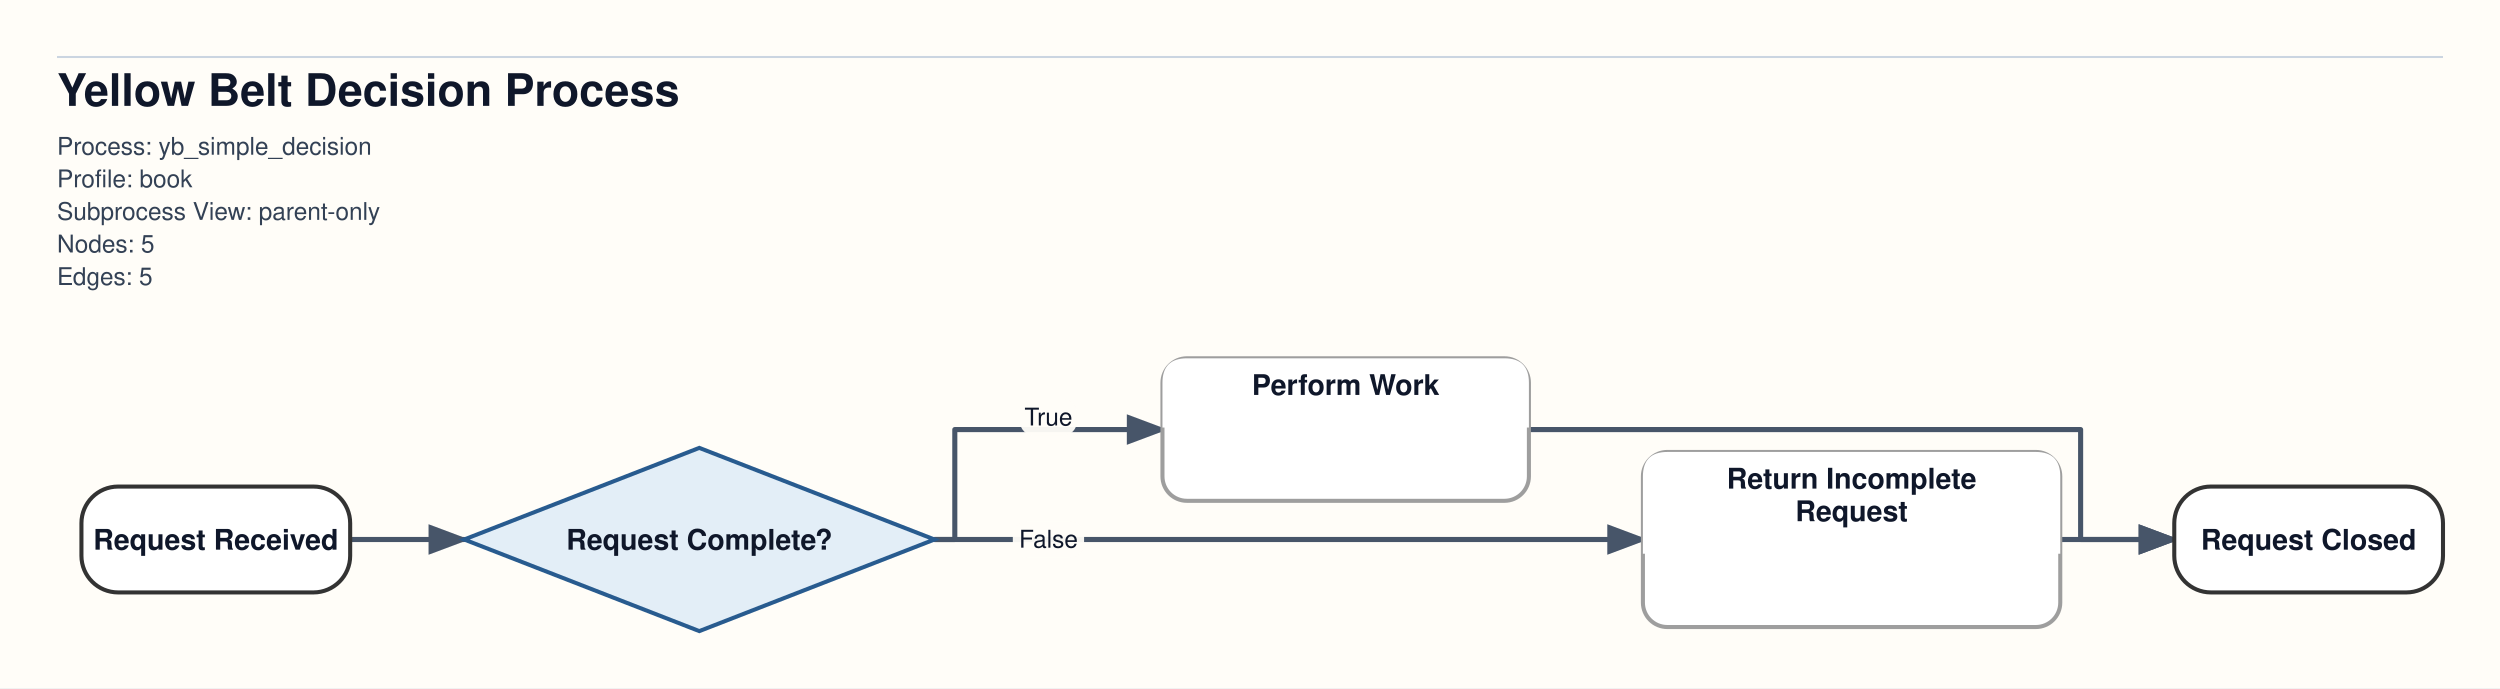
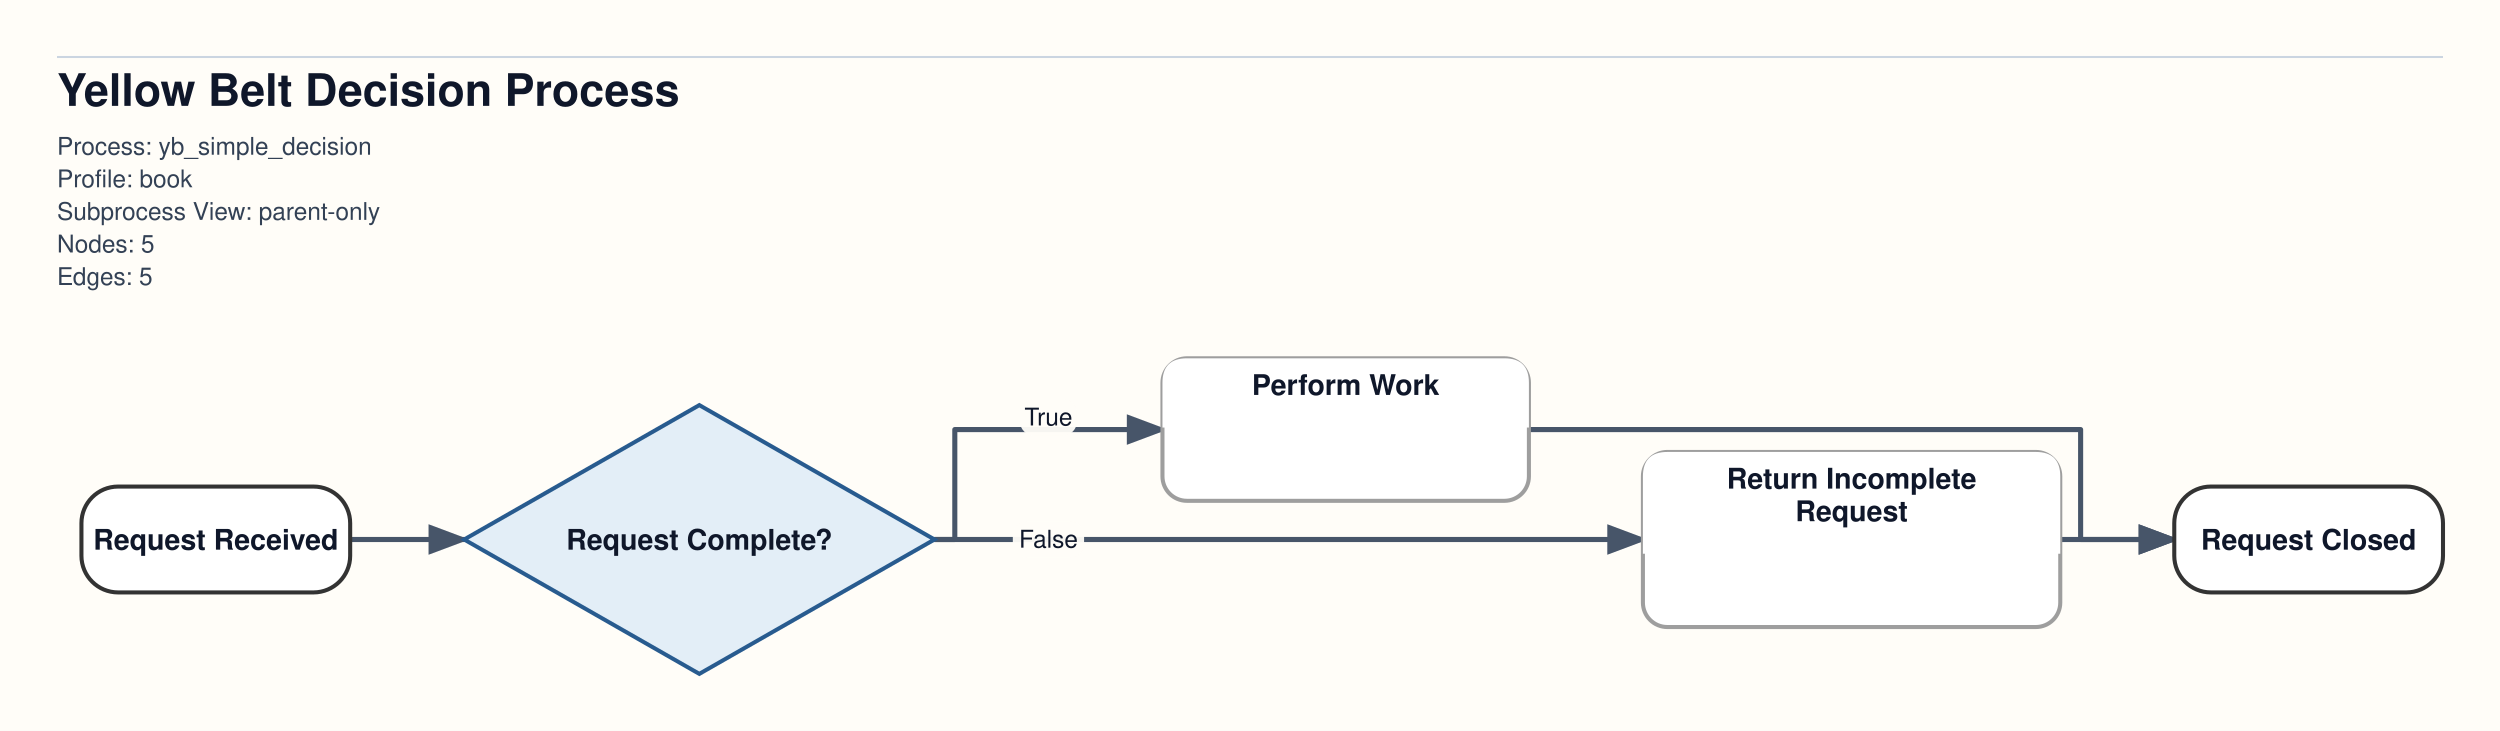
- <svg xmlns="http://www.w3.org/2000/svg" width="1228" height="338" viewBox="0 0 1228 338" data-flo-artifact-kind="svg" data-flo-backend="svg" data-flo-diagram="sppm" data-flo-layout-engine="elk" role="img" aria-labelledby="flo-svg-title flo-svg-description" data-sppm-publication-page-id="main-p1">
+ <svg xmlns="http://www.w3.org/2000/svg" width="1228" height="359" viewBox="0 0 1228 359" data-flo-artifact-kind="svg" data-flo-backend="svg" data-flo-diagram="sppm" data-flo-layout-engine="elk" role="img" aria-labelledby="flo-svg-title flo-svg-description" data-sppm-publication-page-id="main-p1">
  <defs>
    <marker id="flo-sppm-arrow" markerWidth="8" markerHeight="6" refX="7" refY="3" orient="auto" markerUnits="strokeWidth">
      <path d="M0,0 L8,3 L0,6 z" fill="#475569" />
    </marker>
    <marker id="flo-sppm-rework-arrow" markerWidth="8" markerHeight="6" refX="7" refY="3" orient="auto" markerUnits="strokeWidth">
      <path d="M0,0 L8,3 L0,6 z" fill="#b91c1c" />
    </marker>
  </defs>
  <rect width="100%" height="100%" fill="#fffdf8" />
  <g data-sppm-publication-band="header">
    <line x1="28.0" y1="28.0" x2="1200.0" y2="28.0" stroke="#cbd5e1" stroke-width="1" />
    <text x="28.0" y="52.0" font-family="Helvetica" font-size="22" font-weight="700" fill="#0f172a">Yellow Belt Decision Process</text>
    <text x="28.0" y="76.0" font-family="Helvetica" font-size="12" fill="#334155">Process: yb_simple_decision</text>
    <text x="28.0" y="92.0" font-family="Helvetica" font-size="12" fill="#334155">Profile: book</text>
    <text x="28.0" y="108.0" font-family="Helvetica" font-size="12" fill="#334155">Subprocess View: parent-only</text>
    <text x="28.0" y="124.0" font-family="Helvetica" font-size="12" fill="#334155">Nodes: 5</text>
    <text x="28.0" y="140.0" font-family="Helvetica" font-size="12" fill="#334155">Edges: 5</text>
  </g>
  <g transform="translate(28.0,164.0)">
    <g data-edge-source="perform_work" data-edge-target="finish" data-edge-kind="direct">
      <polyline points="723.0,47.0 994.0,47.0 994.0,101.0 1040.0,101.0" fill="none" stroke="#475569" stroke-width="2.5" stroke-linecap="round" stroke-linejoin="round" marker-end="url(#flo-sppm-arrow)" />
    </g>
    <g data-edge-source="return_request" data-edge-target="finish" data-edge-kind="direct">
      <polyline points="984.0,101.0 1040.0,101.0" fill="none" stroke="#475569" stroke-width="2.5" stroke-linecap="round" stroke-linejoin="round" marker-end="url(#flo-sppm-arrow)" />
    </g>
    <g data-edge-source="review_request" data-edge-target="perform_work" data-edge-kind="direct">
      <polyline points="431.0,101.0 441.0,101.0 441.0,47.0 543.0,47.0" fill="none" stroke="#475569" stroke-width="2.5" stroke-linecap="round" stroke-linejoin="round" marker-end="url(#flo-sppm-arrow)" />
      <rect x="473.0" y="32.0" width="28.0" height="18.0" rx="7" fill="#fffdf8" fill-opacity="0.95" />
      <text x="487.0" y="45.0" text-anchor="middle" font-family="Helvetica" font-size="12" fill="#0f172a">True</text>
    </g>
    <g data-edge-source="review_request" data-edge-target="return_request" data-edge-kind="direct">
      <polyline points="431.0,101.0 779.0,101.0" fill="none" stroke="#475569" stroke-width="2.5" stroke-linecap="round" stroke-linejoin="round" marker-end="url(#flo-sppm-arrow)" />
      <rect x="469.5" y="92.0" width="35.0" height="18.0" rx="7" fill="#fffdf8" fill-opacity="0.95" />
      <text x="487.0" y="105.0" text-anchor="middle" font-family="Helvetica" font-size="12" fill="#0f172a">False</text>
    </g>
    <g data-edge-source="start" data-edge-target="review_request" data-edge-kind="direct">
      <polyline points="144.0,101.0 200.0,101.0" fill="none" stroke="#475569" stroke-width="2.5" stroke-linecap="round" stroke-linejoin="round" marker-end="url(#flo-sppm-arrow)" />
    </g>
    <g data-node-id="start" data-node-kind="start">
      <rect x="12.0" y="75.0" width="132.0" height="52.0" rx="18" fill="#FFFFFF" stroke="#333333" stroke-width="2" />
      <text x="78.0" y="106.0" text-anchor="middle" font-family="Helvetica" font-size="14" font-weight="600" fill="#0f172a">Request Received</text>
    </g>
    <g data-node-id="review_request" data-node-kind="decision">
-       <polygon points="315.5,56.0 431.0,101.0 315.5,146.0 200.0,101.0" fill="#E3EEF7" stroke="#285B8F" stroke-width="2" />
+       <polygon points="315.5,35.0 431.0,101.0 315.5,167.0 200.0,101.0" fill="#E3EEF7" stroke="#285B8F" stroke-width="2" />
      <text x="315.5" y="106.0" text-anchor="middle" font-family="Helvetica" font-size="14" font-weight="600" fill="#0f172a">Request Complete?</text>
    </g>
    <g data-node-id="perform_work" data-node-kind="task">
      <rect x="543.0" y="12.0" width="180.0" height="70.0" rx="12" fill="white" stroke="#9E9E9E" stroke-width="2" />
      <path data-node-header="top-rounded" d="M 555.0 12.0 L 711.0 12.0 Q 723.0 12.0 723.0 24.0 L 723.0 46.0 L 543.0 46.0 L 543.0 24.0 Q 543.0 12.0 555.0 12.0 Z" fill="#FFFFFF" stroke="none" />
      <text x="633.0" y="30.0" text-anchor="middle" font-family="Helvetica" font-size="14" font-weight="600" fill="#0f172a">Perform Work</text>
    </g>
    <g data-node-id="return_request" data-node-kind="task">
      <rect x="779.0" y="58.0" width="205.0" height="86.0" rx="12" fill="white" stroke="#9E9E9E" stroke-width="2" />
      <path data-node-header="top-rounded" d="M 791.0 58.0 L 972.0 58.0 Q 984.0 58.0 984.0 70.0 L 984.0 108.0 L 779.0 108.0 L 779.0 70.0 Q 779.0 58.0 791.0 58.0 Z" fill="#FFFFFF" stroke="none" />
      <text x="881.5" y="76.0" text-anchor="middle" font-family="Helvetica" font-size="14" font-weight="600" fill="#0f172a">Return Incomplete</text>
      <text x="881.5" y="92.0" text-anchor="middle" font-family="Helvetica" font-size="14" font-weight="600" fill="#0f172a">Request</text>
    </g>
    <g data-node-id="finish" data-node-kind="end">
      <rect x="1040.0" y="75.0" width="132.0" height="52.0" rx="18" fill="#FFFFFF" stroke="#333333" stroke-width="2" />
      <text x="1106.0" y="106.0" text-anchor="middle" font-family="Helvetica" font-size="14" font-weight="600" fill="#0f172a">Request Closed</text>
    </g>
  </g>
</svg>
